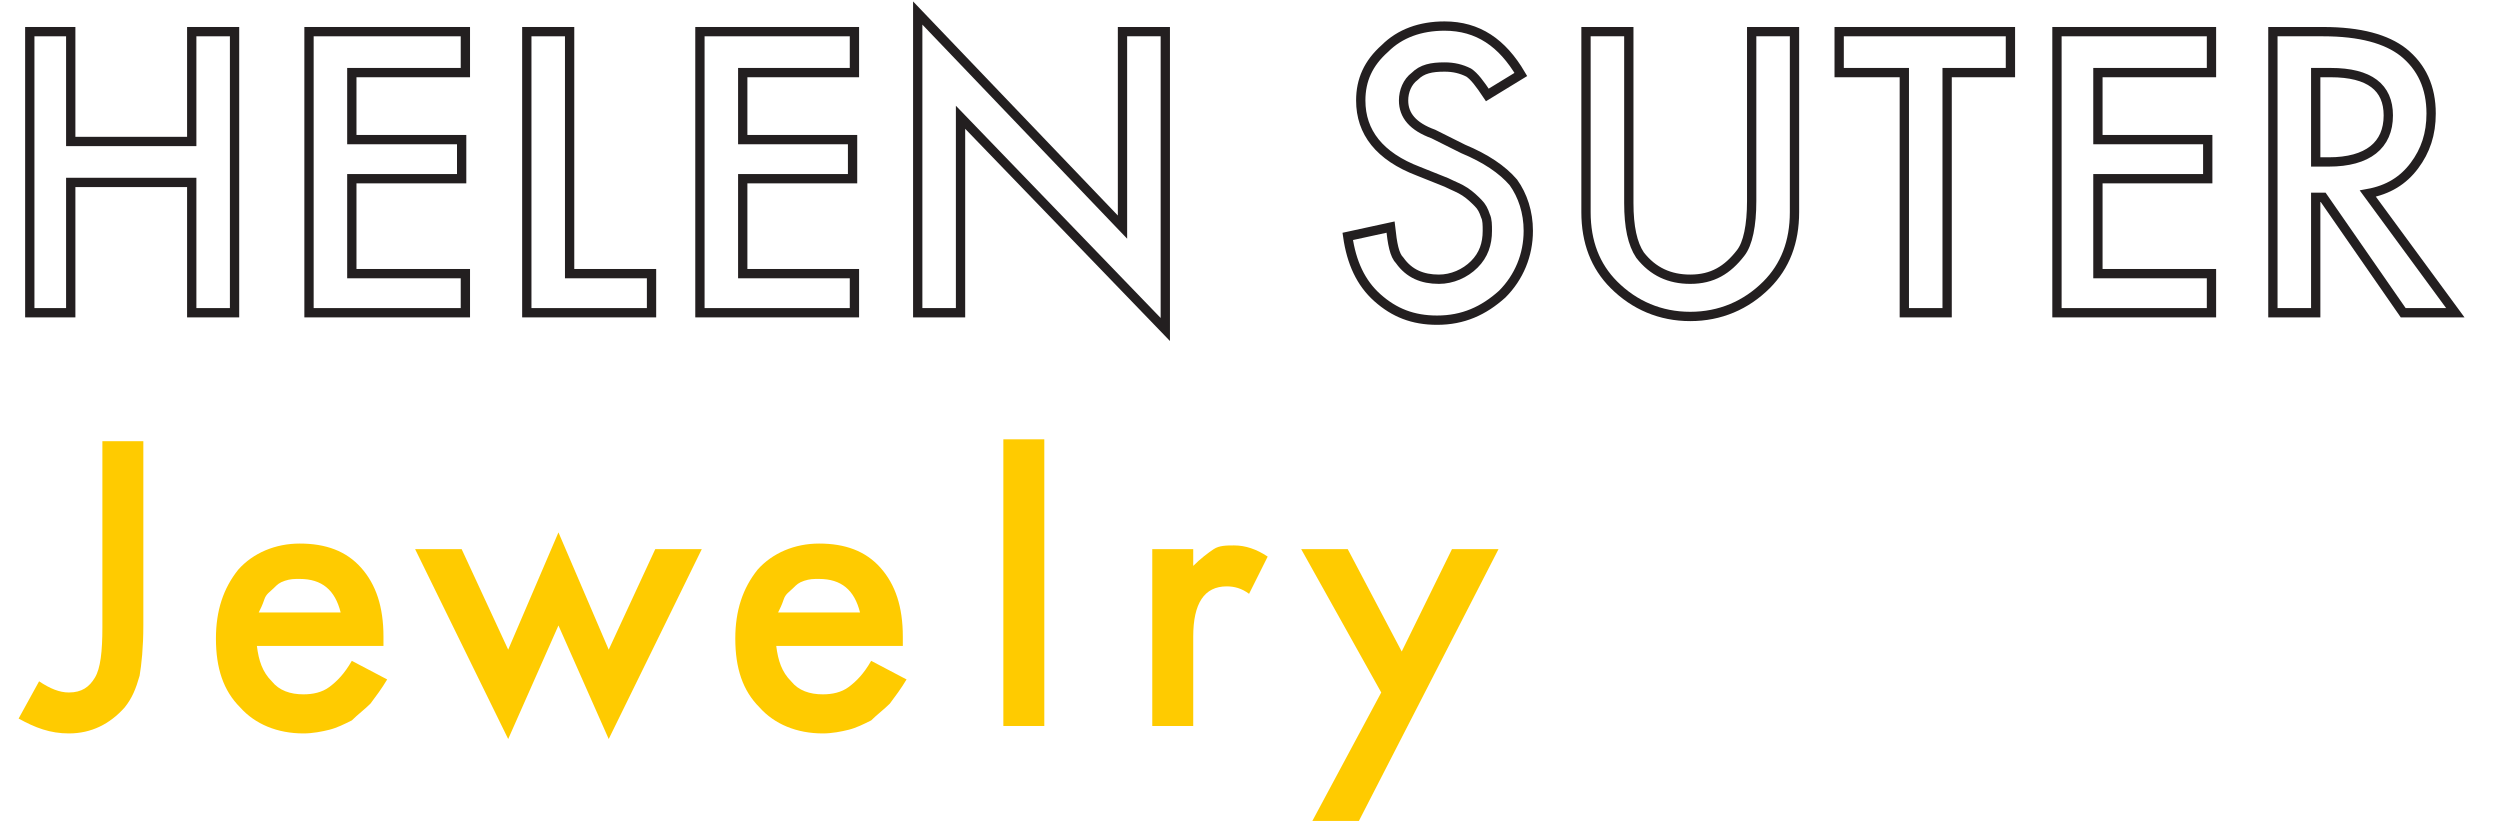
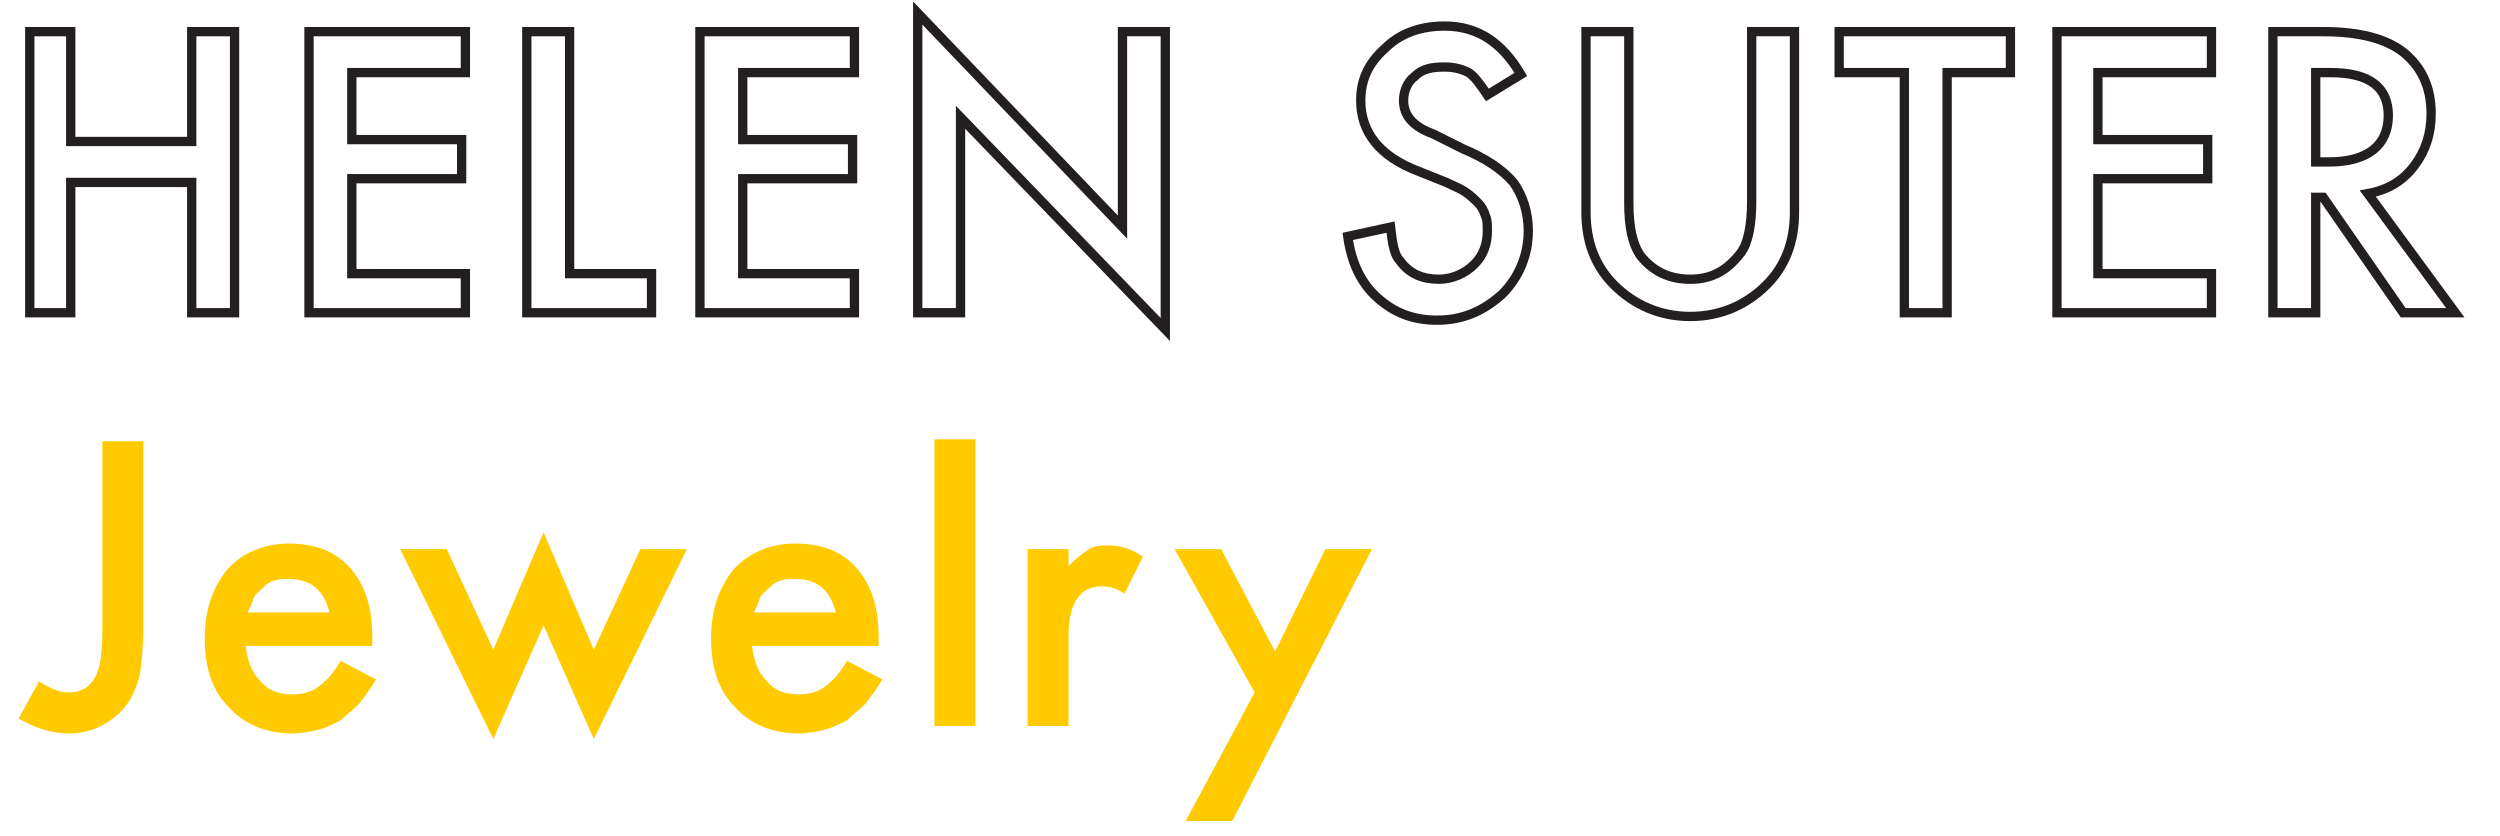
<svg xmlns="http://www.w3.org/2000/svg" version="1.1" id="Layer_1" x="0px" y="0px" viewBox="0 0 134.3 44.9" style="enable-background:new 0 0 134.3 44.9;" xml:space="preserve">
  <style type="text/css">
	.st0{fill:none;stroke:#231F20;stroke-width:0.5;stroke-miterlimit:5;}
	.st1{enable-background:new    ;}
	.st2{fill:#FFCB00;}
</style>
  <polygon class="st0" points="3.8,1.7 1.6,1.7 1.6,16.8 3.8,16.8 3.8,9.8 10.3,9.8 10.3,16.8 12.6,16.8 12.6,1.7 10.3,1.7 10.3,7.6   3.8,7.6 " />
  <polygon class="st0" points="25,1.7 16.6,1.7 16.6,16.8 25,16.8 25,14.7 18.9,14.7 18.9,9.6 24.8,9.6 24.8,7.5 18.9,7.5 18.9,3.9   25,3.9 " />
  <polygon class="st0" points="28.3,1.7 28.3,16.8 35,16.8 35,14.7 30.6,14.7 30.6,1.7 " />
  <polygon class="st0" points="45.9,1.7 37.6,1.7 37.6,16.8 45.9,16.8 45.9,14.7 39.9,14.7 39.9,9.6 45.8,9.6 45.8,7.5 39.9,7.5   39.9,3.9 45.9,3.9 " />
  <polygon class="st0" points="51.6,16.8 51.6,6.3 62.6,17.7 62.6,1.7 60.3,1.7 60.3,12.2 49.3,0.7 49.3,16.8 " />
-   <path class="st0" d="M77.6,1.4c-1.3,0-2.4,0.4-3.2,1.2c-0.9,0.8-1.3,1.7-1.3,2.8c0,1.7,1,3,3.1,3.8l1.5,0.6c0.4,0.2,0.7,0.3,1,0.5  c0.3,0.2,0.5,0.4,0.7,0.6c0.2,0.2,0.3,0.4,0.4,0.7c0.1,0.2,0.1,0.5,0.1,0.8c0,0.7-0.2,1.3-0.7,1.8S78,15,77.3,15  c-0.9,0-1.6-0.3-2.1-1c-0.3-0.3-0.4-0.9-0.5-1.8l-2.3,0.5c0.2,1.4,0.7,2.5,1.6,3.3c0.9,0.8,1.9,1.2,3.2,1.2c1.4,0,2.5-0.5,3.5-1.4  c0.9-0.9,1.4-2.1,1.4-3.4c0-1-0.3-1.9-0.8-2.6c-0.6-0.7-1.5-1.3-2.7-1.8L77,7.2c-1.1-0.4-1.6-1-1.6-1.8c0-0.5,0.2-1,0.6-1.3  c0.4-0.4,0.9-0.5,1.6-0.5c0.5,0,0.9,0.1,1.3,0.3c0.3,0.2,0.6,0.6,1,1.2L81.7,4C80.7,2.3,79.4,1.4,77.6,1.4z" />
+   <path class="st0" d="M77.6,1.4c-1.3,0-2.4,0.4-3.2,1.2c-0.9,0.8-1.3,1.7-1.3,2.8c0,1.7,1,3,3.1,3.8l1.5,0.6c0.4,0.2,0.7,0.3,1,0.5  s0.5,0.4,0.7,0.6c0.2,0.2,0.3,0.4,0.4,0.7c0.1,0.2,0.1,0.5,0.1,0.8c0,0.7-0.2,1.3-0.7,1.8S78,15,77.3,15c-0.9,0-1.6-0.3-2.1-1  c-0.3-0.3-0.4-0.9-0.5-1.8l-2.3,0.5c0.2,1.4,0.7,2.5,1.6,3.3c0.9,0.8,1.9,1.2,3.2,1.2c1.4,0,2.5-0.5,3.5-1.4  c0.9-0.9,1.4-2.1,1.4-3.4c0-1-0.3-1.9-0.8-2.6c-0.6-0.7-1.5-1.3-2.7-1.8L77,7.2c-1.1-0.4-1.6-1-1.6-1.8c0-0.5,0.2-1,0.6-1.3  c0.4-0.4,0.9-0.5,1.6-0.5c0.5,0,0.9,0.1,1.3,0.3c0.3,0.2,0.6,0.6,1,1.2L81.7,4C80.7,2.3,79.4,1.4,77.6,1.4z" />
  <path class="st0" d="M85.2,1.7v9.7c0,1.6,0.5,2.9,1.5,3.9c1.1,1.1,2.5,1.7,4.1,1.7s3-0.6,4.1-1.7c1-1,1.5-2.3,1.5-3.9V1.7h-2.3v9.1  c0,1.3-0.2,2.3-0.6,2.8C92.8,14.5,92,15,90.8,15c-1.1,0-2-0.4-2.7-1.3c-0.4-0.6-0.6-1.5-0.6-2.8V1.7H85.2z" />
  <polygon class="st0" points="108,3.9 108,1.7 98.8,1.7 98.8,3.9 102.3,3.9 102.3,16.8 104.6,16.8 104.6,3.9 " />
  <polygon class="st0" points="118.8,1.7 110.5,1.7 110.5,16.8 118.8,16.8 118.8,14.7 112.7,14.7 112.7,9.6 118.6,9.6 118.6,7.5   112.7,7.5 112.7,3.9 118.8,3.9 " />
  <path class="st0" d="M124.4,3.9h0.8c2.1,0,3.1,0.8,3.1,2.3c0,1.6-1.1,2.5-3.2,2.5h-0.7L124.4,3.9L124.4,3.9z M129.7,8.9  c0.6-0.8,0.9-1.7,0.9-2.8c0-1.4-0.5-2.5-1.5-3.3c-0.9-0.7-2.3-1.1-4.3-1.1h-2.7v15.1h2.3v-6.2h0.4l4.3,6.2h2.8l-4.7-6.4  C128.3,10.2,129.1,9.7,129.7,8.9z" />
  <g>
    <g class="st1">
-       <path class="st2" d="M7.7,23.6v10c0,1.2-0.1,2.1-0.2,2.7c-0.2,0.7-0.4,1.2-0.8,1.7c-0.8,0.9-1.8,1.4-3,1.4c-1,0-1.8-0.3-2.7-0.8    l1.1-2c0.6,0.4,1.1,0.6,1.6,0.6c0.7,0,1.1-0.3,1.4-0.8c0.3-0.5,0.4-1.4,0.4-2.7v-10H7.7z" />
+       <path class="st2" d="M7.7,23.6v10c0,1.2-0.1,2.1-0.2,2.7C7.3,37,7.1,37.5,6.7,38c-0.8,0.9-1.8,1.4-3,1.4c-1,0-1.8-0.3-2.7-0.8    l1.1-2c0.6,0.4,1.1,0.6,1.6,0.6c0.7,0,1.1-0.3,1.4-0.8s0.4-1.4,0.4-2.7v-10h2.2V23.6z" />
    </g>
    <g class="st1">
-       <path class="st2" d="M20.6,34.7h-6.8c0.1,0.8,0.3,1.4,0.8,1.9c0.4,0.5,1,0.7,1.7,0.7c0.5,0,1-0.1,1.4-0.4c0.4-0.3,0.8-0.7,1.2-1.4    l1.9,1c-0.3,0.5-0.6,0.9-0.9,1.3c-0.3,0.3-0.7,0.6-1,0.9c-0.4,0.2-0.8,0.4-1.2,0.5s-0.9,0.2-1.4,0.2c-1.4,0-2.6-0.5-3.4-1.4    c-0.9-0.9-1.3-2.1-1.3-3.7c0-1.5,0.4-2.7,1.2-3.7c0.8-0.9,2-1.4,3.3-1.4c1.4,0,2.5,0.4,3.3,1.3c0.8,0.9,1.2,2.1,1.2,3.7L20.6,34.7    z M18.3,32.9c-0.3-1.2-1-1.8-2.2-1.8c-0.3,0-0.5,0-0.8,0.1s-0.4,0.2-0.6,0.4c-0.2,0.2-0.4,0.3-0.5,0.6s-0.2,0.5-0.3,0.7H18.3z" />
+       <path class="st2" d="M20,34.7h-6.8c0.1,0.8,0.3,1.4,0.8,1.9c0.4,0.5,1,0.7,1.7,0.7c0.5,0,1-0.1,1.4-0.4c0.4-0.3,0.8-0.7,1.2-1.4    l1.9,1c-0.3,0.5-0.6,0.9-0.9,1.3c-0.3,0.3-0.7,0.6-1,0.9c-0.4,0.2-0.8,0.4-1.2,0.5s-0.9,0.2-1.4,0.2c-1.4,0-2.6-0.5-3.4-1.4    c-0.9-0.9-1.3-2.1-1.3-3.7c0-1.5,0.4-2.7,1.2-3.7c0.8-0.9,2-1.4,3.3-1.4c1.4,0,2.5,0.4,3.3,1.3s1.2,2.1,1.2,3.7V34.7z M17.7,32.9    c-0.3-1.2-1-1.8-2.2-1.8c-0.3,0-0.5,0-0.8,0.1s-0.4,0.2-0.6,0.4c-0.2,0.2-0.4,0.3-0.5,0.6s-0.2,0.5-0.3,0.7H17.7z" />
    </g>
    <g class="st1">
-       <path class="st2" d="M24.8,29.5l2.5,5.4l2.7-6.3l2.7,6.3l2.5-5.4h2.5l-5,10.2L30,33.6l-2.7,6.1l-5-10.2    C22.4,29.5,24.8,29.5,24.8,29.5z" />
+       <path class="st2" d="M24,29.5l2.5,5.4l2.7-6.3l2.7,6.3l2.5-5.4h2.5l-5,10.2l-2.7-6.1l-2.7,6.1l-5-10.2C21.6,29.5,24,29.5,24,29.5z    " />
    </g>
    <g class="st1">
-       <path class="st2" d="M48.5,34.7h-6.8c0.1,0.8,0.3,1.4,0.8,1.9c0.4,0.5,1,0.7,1.7,0.7c0.5,0,1-0.1,1.4-0.4c0.4-0.3,0.8-0.7,1.2-1.4    l1.9,1c-0.3,0.5-0.6,0.9-0.9,1.3c-0.3,0.3-0.7,0.6-1,0.9c-0.4,0.2-0.8,0.4-1.2,0.5s-0.9,0.2-1.4,0.2c-1.4,0-2.6-0.5-3.4-1.4    c-0.9-0.9-1.3-2.1-1.3-3.7c0-1.5,0.4-2.7,1.2-3.7c0.8-0.9,2-1.4,3.3-1.4c1.4,0,2.5,0.4,3.3,1.3c0.8,0.9,1.2,2.1,1.2,3.7L48.5,34.7    z M46.2,32.9c-0.3-1.2-1-1.8-2.2-1.8c-0.3,0-0.5,0-0.8,0.1s-0.4,0.2-0.6,0.4c-0.2,0.2-0.4,0.3-0.5,0.6s-0.2,0.5-0.3,0.7H46.2z" />
+       <path class="st2" d="M47.2,34.7h-6.8c0.1,0.8,0.3,1.4,0.8,1.9c0.4,0.5,1,0.7,1.7,0.7c0.5,0,1-0.1,1.4-0.4c0.4-0.3,0.8-0.7,1.2-1.4    l1.9,1c-0.3,0.5-0.6,0.9-0.9,1.3c-0.3,0.3-0.7,0.6-1,0.9c-0.4,0.2-0.8,0.4-1.2,0.5s-0.9,0.2-1.4,0.2c-1.4,0-2.6-0.5-3.4-1.4    c-0.9-0.9-1.3-2.1-1.3-3.7c0-1.5,0.4-2.7,1.2-3.7c0.8-0.9,2-1.4,3.3-1.4c1.4,0,2.5,0.4,3.3,1.3s1.2,2.1,1.2,3.7V34.7z M44.9,32.9    c-0.3-1.2-1-1.8-2.2-1.8c-0.3,0-0.5,0-0.8,0.1s-0.4,0.2-0.6,0.4c-0.2,0.2-0.4,0.3-0.5,0.6s-0.2,0.5-0.3,0.7H44.9z" />
    </g>
    <g class="st1">
-       <path class="st2" d="M56.1,23.6V39h-2.2V23.6H56.1z" />
+       <path class="st2" d="M52.4,23.6V39h-2.2V23.6H52.4z" />
    </g>
    <g class="st1">
-       <path class="st2" d="M61.9,29.5h2.2v0.9c0.4-0.4,0.8-0.7,1.1-0.9c0.3-0.2,0.7-0.2,1.1-0.2c0.6,0,1.2,0.2,1.8,0.6l-1,2    c-0.4-0.3-0.8-0.4-1.2-0.4c-1.2,0-1.8,0.9-1.8,2.7V39h-2.2V29.5z" />
+       <path class="st2" d="M55.2,29.5h2.2v0.9c0.4-0.4,0.8-0.7,1.1-0.9c0.3-0.2,0.7-0.2,1.1-0.2c0.6,0,1.2,0.2,1.8,0.6l-1,2    c-0.4-0.3-0.8-0.4-1.2-0.4c-1.2,0-1.8,0.9-1.8,2.7V39h-2.2C55.2,39,55.2,29.5,55.2,29.5z" />
    </g>
    <g class="st1">
-       <path class="st2" d="M74.2,37.2l-4.3-7.7h2.5l2.9,5.5l2.7-5.5h2.5L73,44.1h-2.5L74.2,37.2z" />
+       <path class="st2" d="M67.4,37.2l-4.3-7.7h2.5l2.9,5.5l2.7-5.5h2.5l-7.5,14.6h-2.5L67.4,37.2z" />
    </g>
  </g>
</svg>
